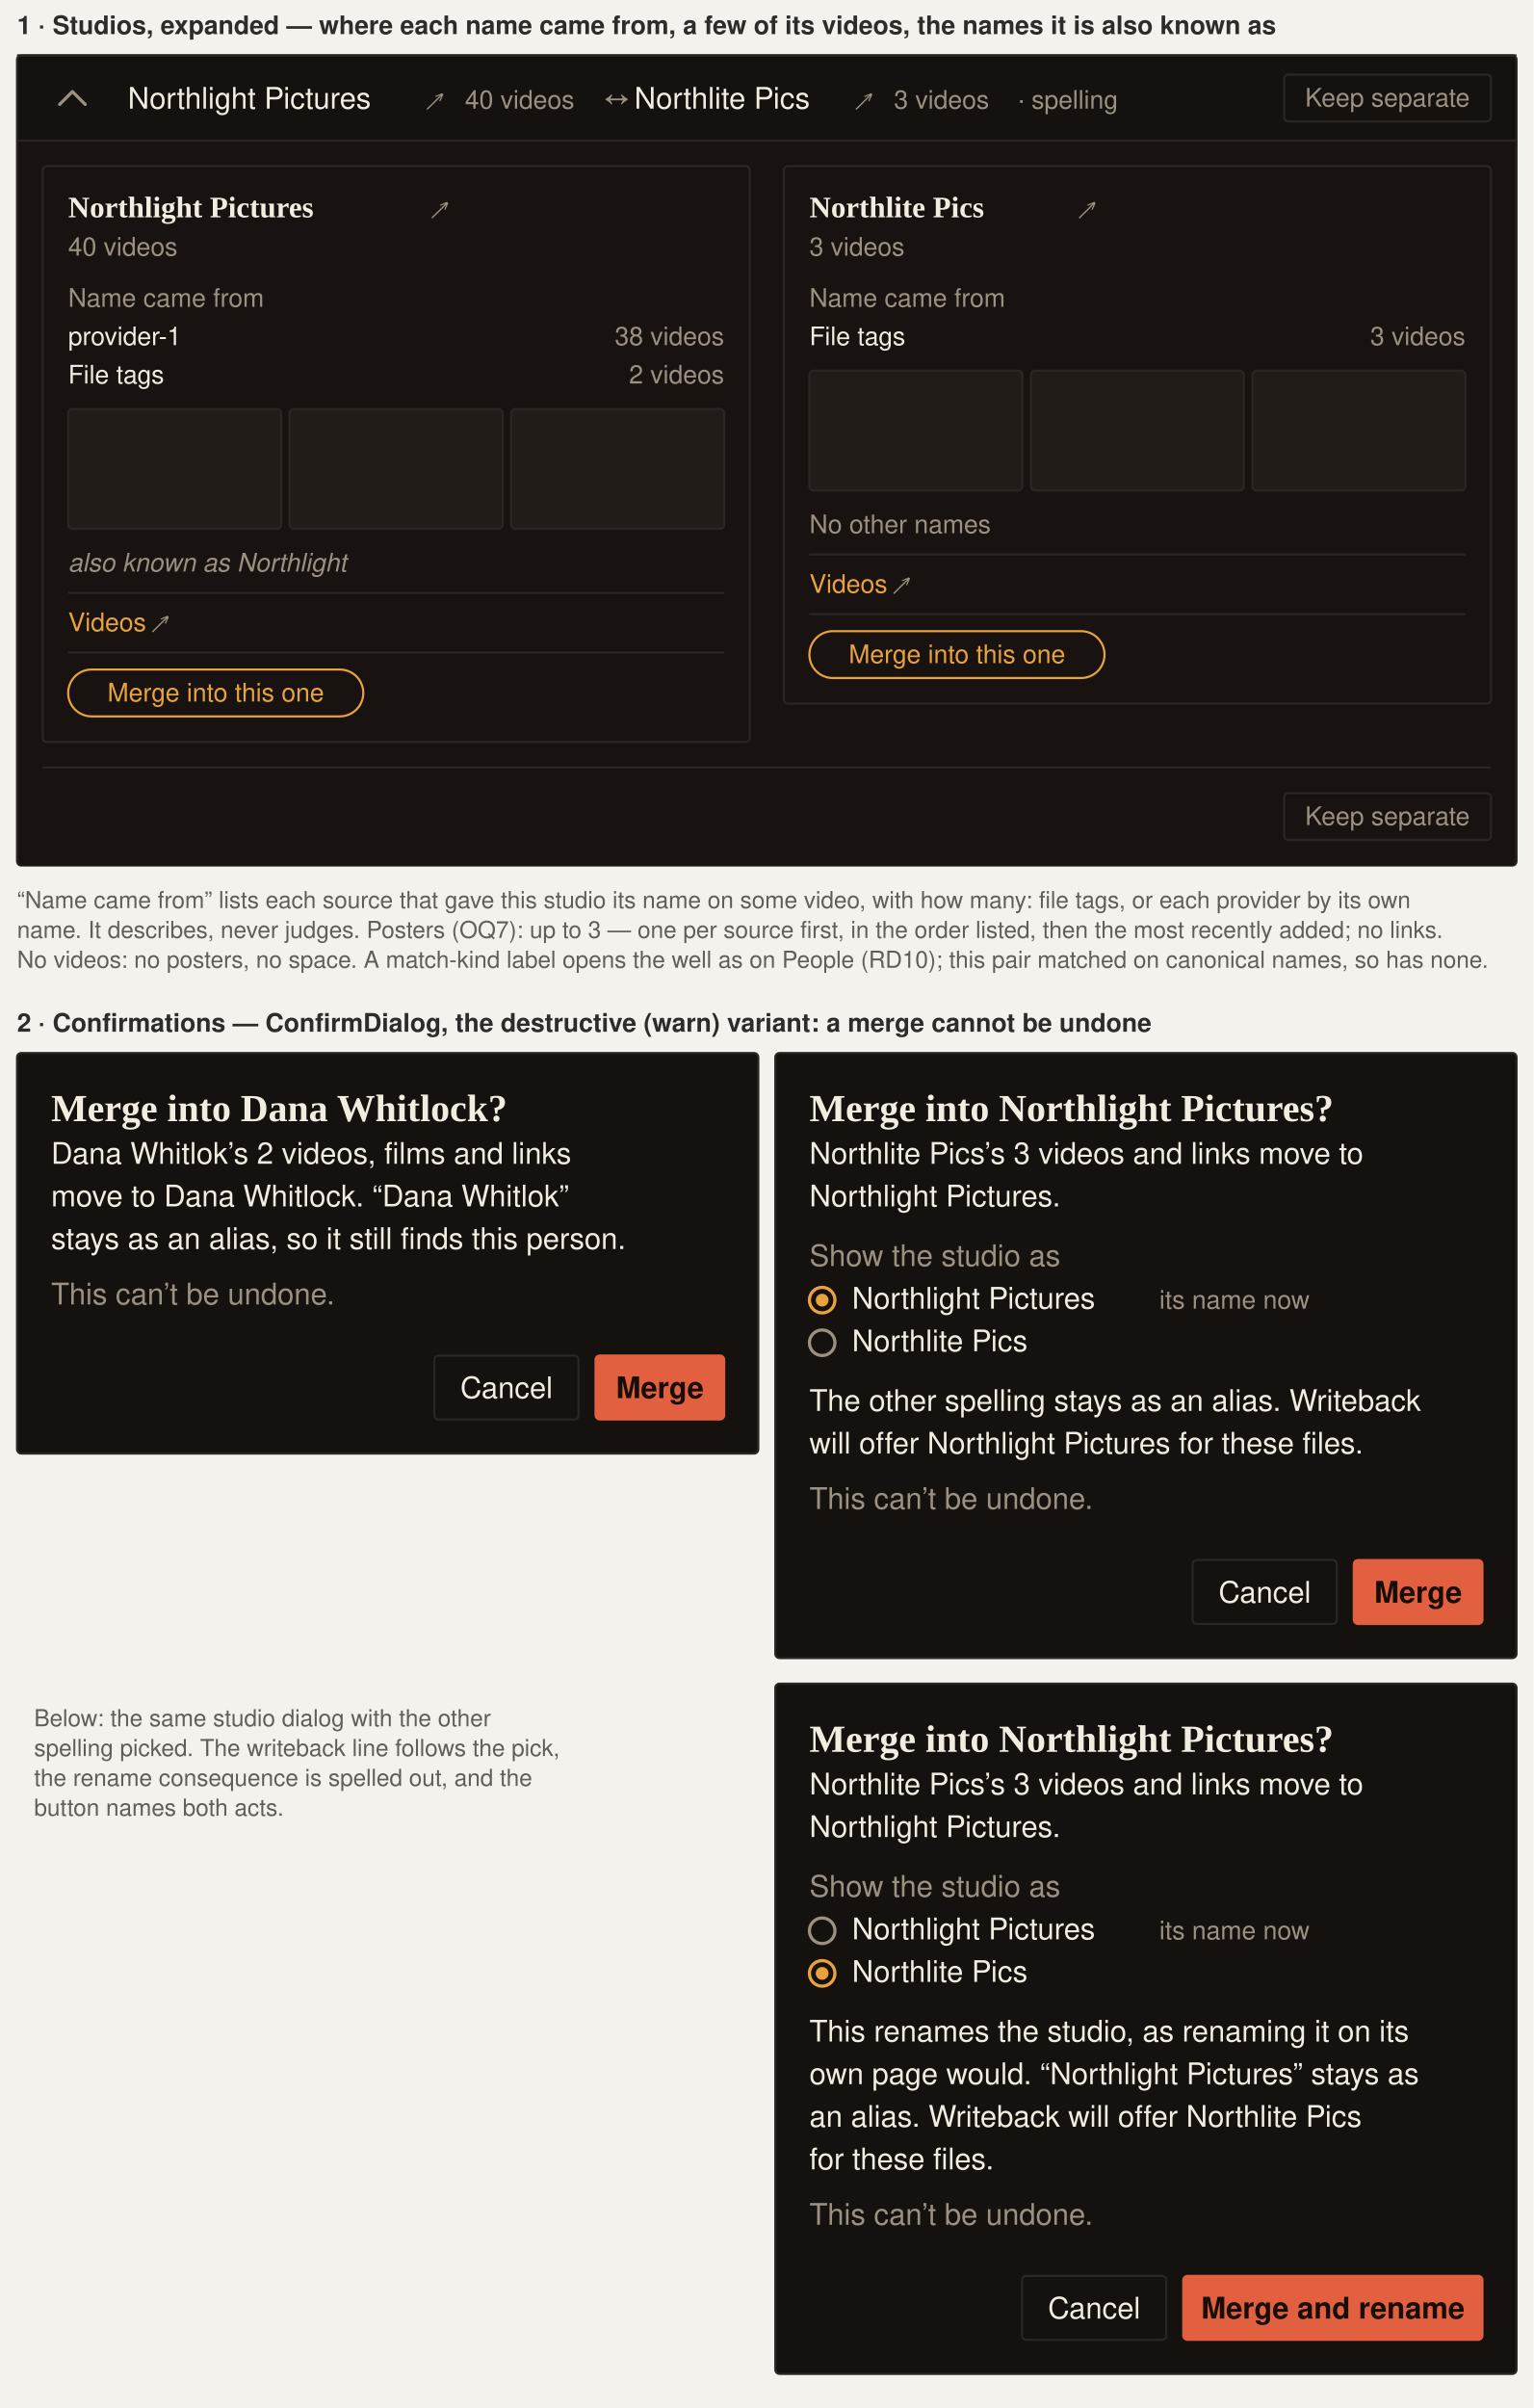
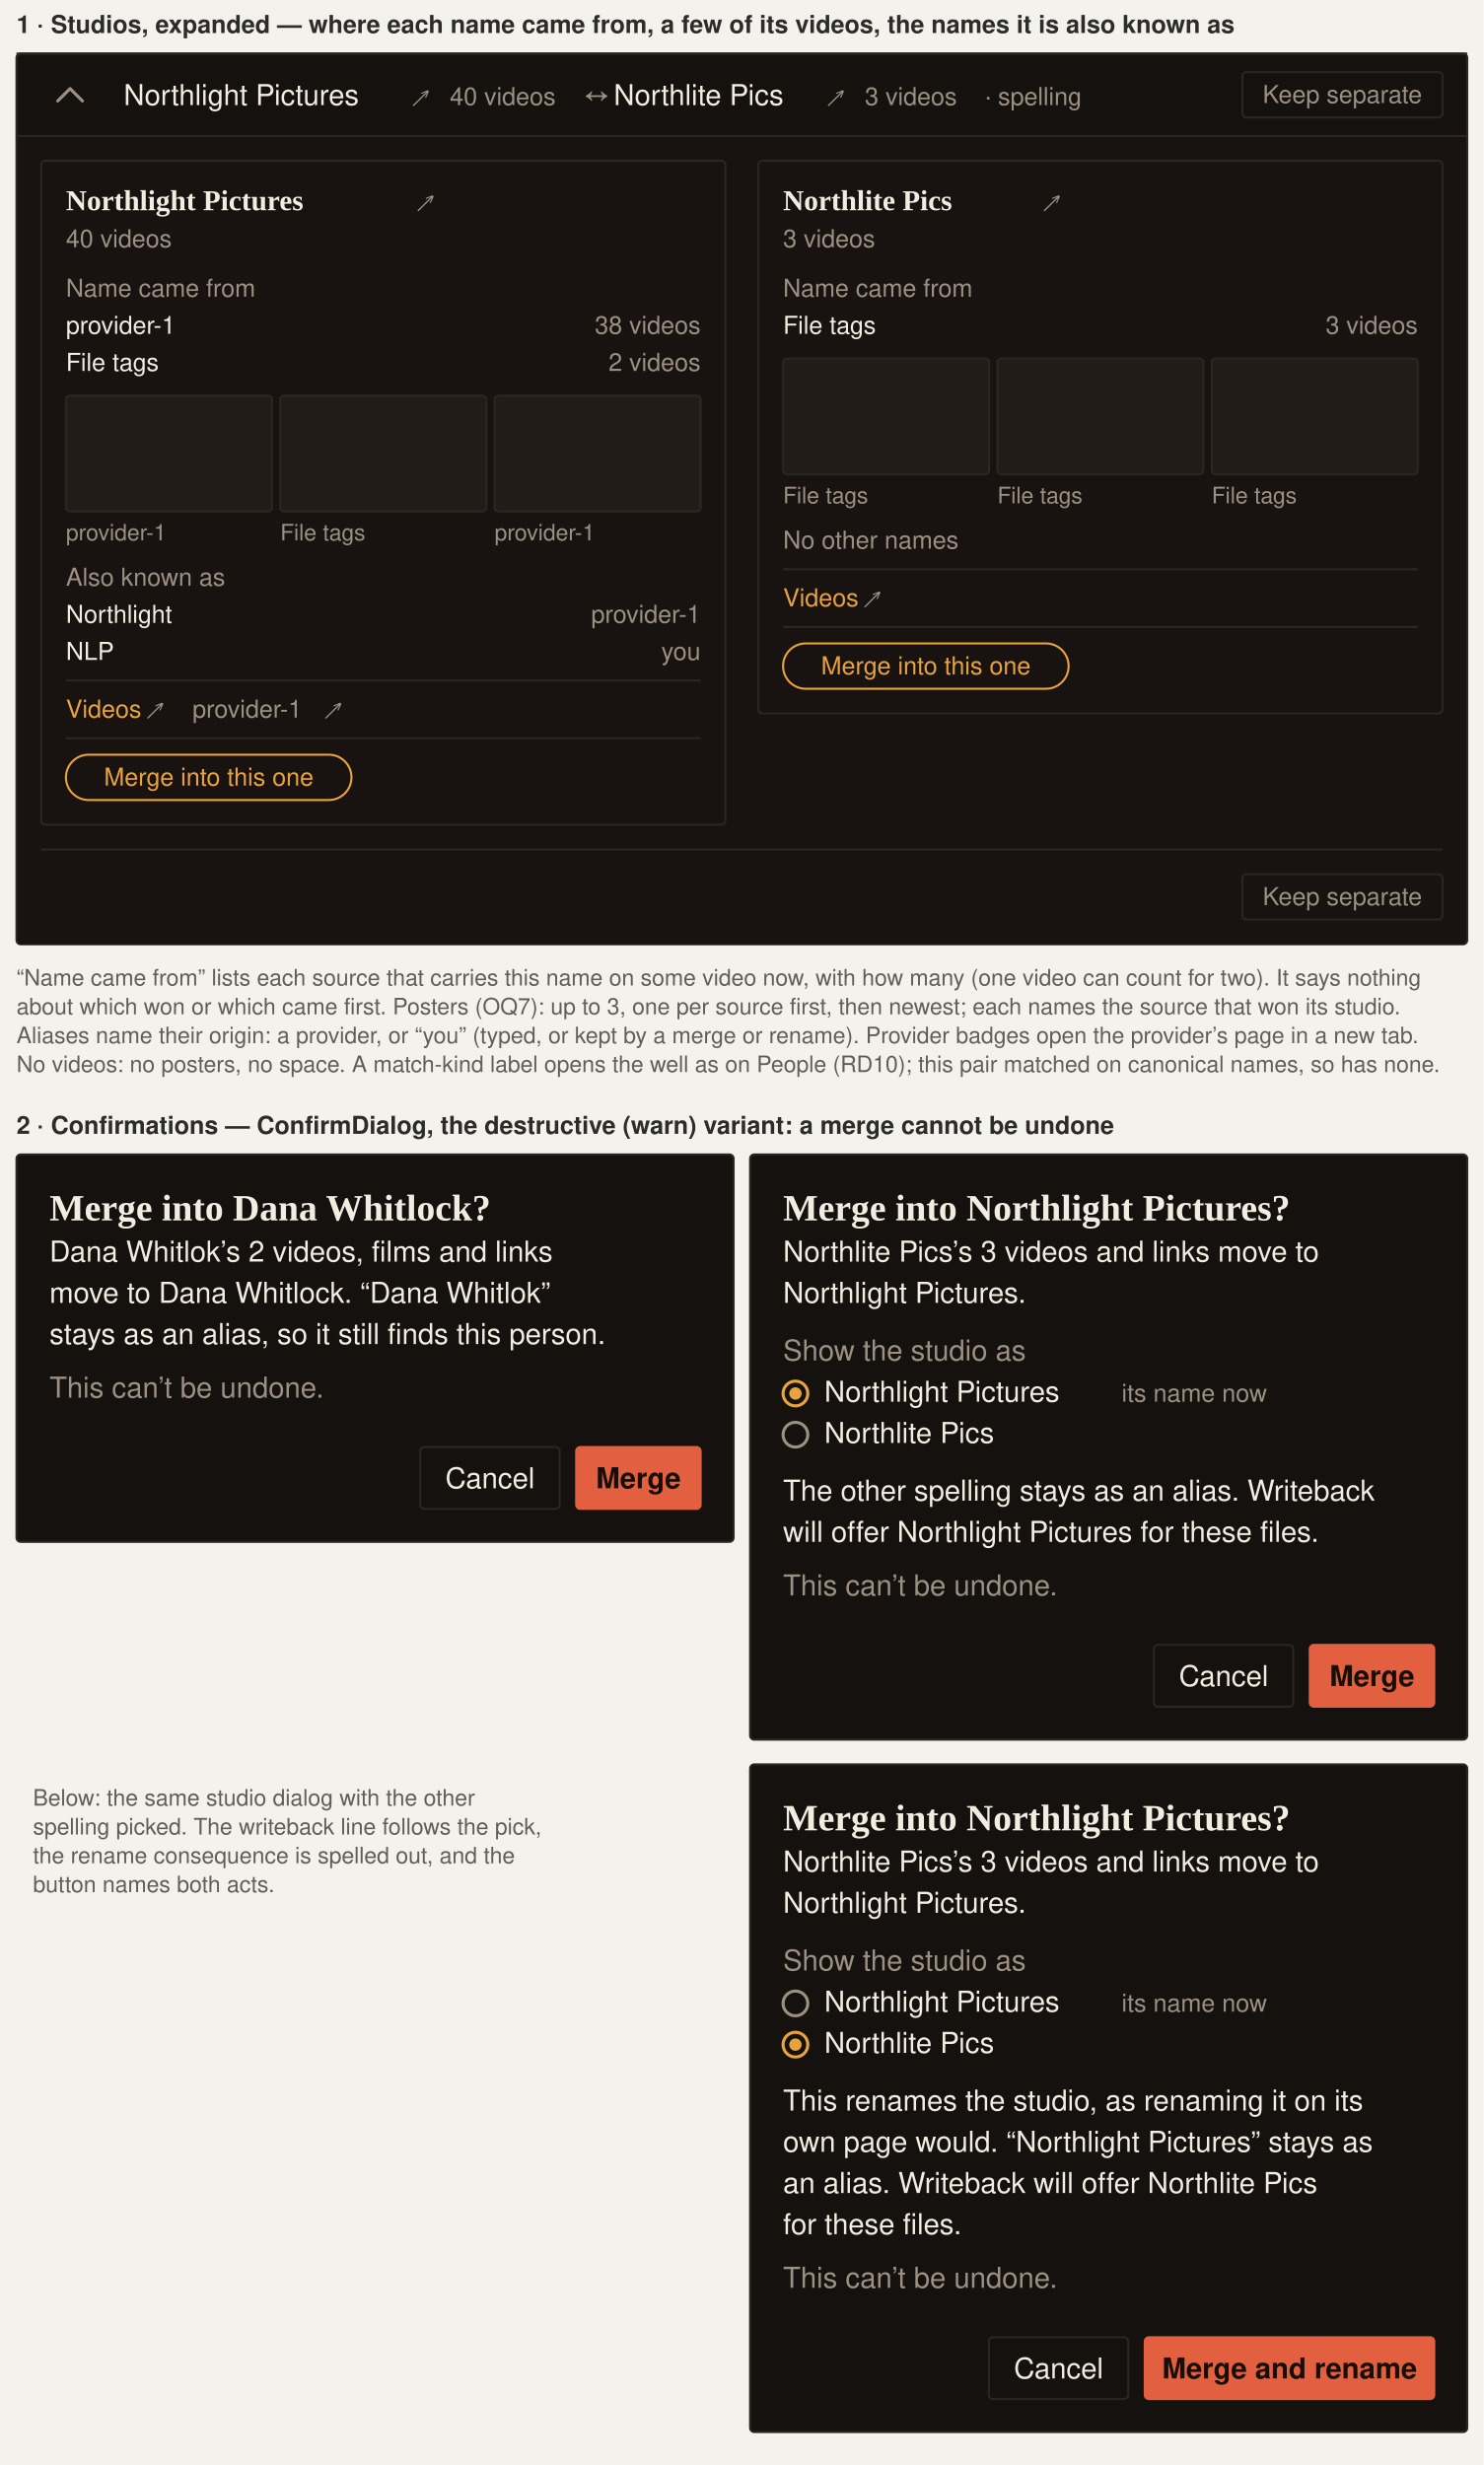
- <svg xmlns="http://www.w3.org/2000/svg" viewBox="0 0 720 1130.25" width="720" height="1130.25" role="img" aria-labelledby="t d">
+ <svg xmlns="http://www.w3.org/2000/svg" viewBox="0 0 720 1196.25" width="720" height="1196.25" role="img" aria-labelledby="t d">
  <style>
    text { font-family: -apple-system, "Segoe UI", Helvetica, Arial, sans-serif; }
    .cap { font-size: 11px; fill: #5f5e5a; }
    .ttl { font-size: 12px; font-weight: 600; fill: #2c2c2a; }
    .serif { font-family: Georgia, "Times New Roman", serif; font-weight: 600; }
    .ink { fill: #f3ece1; } .muted { fill: #9b9082; } .accent { fill: #e8a33d; } .warn { fill: #e2603f; } .wai { fill: #170e08; }
    .s11 { font-size: 11px; } .s12 { font-size: 12px; } .s14 { font-size: 14px; } .s18 { font-size: 18px; }
    .it { font-style: italic; } .b { font-weight: 600; } .num { font-variant-numeric: tabular-nums; }
  </style>
-   <rect width="720" height="1130.25" fill="#f4f2ec" />
+   <rect width="720" height="1196.25" fill="#f4f2ec" />
  <text x="8.0" y="16" class="ttl">1 · Studios, expanded — where each name came from, a few of its videos, the names it is also known as</text>
-   <rect x="8" y="26" width="704" height="380.25" rx="2" fill="#15110e" stroke="#2a2622" stroke-width="1" />
+   <rect x="8" y="26" width="704" height="432.25" rx="2" fill="#15110e" stroke="#2a2622" stroke-width="1" />
  <line x1="8" y1="26" x2="712" y2="26" stroke="#2a2622" stroke-width="1" />
  <path d="M28 49l6 -6 6 6" fill="none" stroke="#9b9082" stroke-width="1.5" stroke-linecap="round" stroke-linejoin="round" />
  <text x="60.0" y="51" class="s14 ink">Northlight Pictures</text>
  <text x="200.3" y="51" class="s11 muted">↗</text>
  <text x="218.3" y="51" class="s12 muted">40 videos</text>
  <text x="282.5" y="51" class="s14 muted">↔</text>
  <text x="297.8" y="51" class="s14 ink">Northlite Pics</text>
  <text x="401.7" y="51" class="s11 muted">↗</text>
  <text x="419.7" y="51" class="s12 muted">3 videos</text>
  <text x="477.6" y="51" class="s12 muted">· spelling</text>
  <rect x="602.88" y="35" width="97.12" height="22" rx="2" fill="none" stroke="#2a2622" stroke-width="1" />
  <text x="651.4" y="50" class="s12 muted" text-anchor="middle">Keep separate</text>
-   <rect x="9" y="66" width="702" height="340.25" fill="#181310" />
+   <rect x="9" y="66" width="702" height="392.25" fill="#181310" />
  <text x="32.0" y="102" class="s14 ink serif">Northlight Pictures</text>
  <text x="202.6" y="102" class="s11 muted">↗</text>
  <text x="32.0" y="120" class="s12 muted">40 videos</text>
  <text x="32.0" y="144" class="s12 muted">Name came from</text>
  <text x="32.0" y="162" class="s12 ink">provider-1</text>
  <text x="340.0" y="162" class="s12 muted" text-anchor="end">38 videos</text>
  <text x="32.0" y="180" class="s12 ink">File tags</text>
  <text x="340.0" y="180" class="s12 muted" text-anchor="end">2 videos</text>
  <rect x="32.0" y="192" width="100.0" height="56.2" rx="2" fill="#221c18" stroke="#2a2622" stroke-width="1" />
+   <text x="32.0" y="262.25" class="s11 muted">provider-1</text>
  <rect x="136.0" y="192" width="100.0" height="56.2" rx="2" fill="#221c18" stroke="#2a2622" stroke-width="1" />
+   <text x="136.0" y="262.25" class="s11 muted">File tags</text>
  <rect x="240.0" y="192" width="100.0" height="56.2" rx="2" fill="#221c18" stroke="#2a2622" stroke-width="1" />
-   <text x="32.0" y="268.25" class="s12 muted it">also known as Northlight</text>
-   <line x1="32" y1="278.25" x2="340" y2="278.25" stroke="#2a2622" stroke-width="1" />
-   <text x="32.0" y="296.25" class="s12 accent">Videos</text>
-   <text x="71.4" y="296.25" class="s11 muted">↗</text>
-   <line x1="32" y1="306.25" x2="340" y2="306.25" stroke="#2a2622" stroke-width="1" />
-   <rect x="32" y="314.25" width="138.56" height="22" rx="11" fill="none" stroke="#e8a33d" stroke-width="1" />
-   <text x="101.3" y="329.25" class="s12 accent" text-anchor="middle">Merge into this one</text>
-   <rect x="20" y="78" width="332" height="270.25" rx="2" fill="none" stroke="#2a2622" stroke-width="1" />
+   <text x="240.0" y="262.25" class="s11 muted">provider-1</text>
+   <text x="32.0" y="284.25" class="s12 muted">Also known as</text>
+   <text x="32.0" y="302.25" class="s12 ink">Northlight</text>
+   <text x="340.0" y="302.25" class="s12 muted" text-anchor="end">provider-1</text>
+   <text x="32.0" y="320.25" class="s12 ink">NLP</text>
+   <text x="340.0" y="320.25" class="s12 muted" text-anchor="end">you</text>
+   <line x1="32" y1="330.25" x2="340" y2="330.25" stroke="#2a2622" stroke-width="1" />
+   <text x="32.0" y="348.25" class="s12 accent">Videos</text>
+   <text x="71.4" y="348.25" class="s11 muted">↗</text>
+   <text x="93.4" y="348.25" class="s12 muted">provider-1</text>
+   <text x="157.8" y="348.25" class="s11 muted">↗</text>
+   <line x1="32" y1="358.25" x2="340" y2="358.25" stroke="#2a2622" stroke-width="1" />
+   <rect x="32" y="366.25" width="138.56" height="22" rx="11" fill="none" stroke="#e8a33d" stroke-width="1" />
+   <text x="101.3" y="381.25" class="s12 accent" text-anchor="middle">Merge into this one</text>
+   <rect x="20" y="78" width="332" height="322.25" rx="2" fill="none" stroke="#2a2622" stroke-width="1" />
  <text x="380.0" y="102" class="s14 ink serif">Northlite Pics</text>
  <text x="506.5" y="102" class="s11 muted">↗</text>
  <text x="380.0" y="120" class="s12 muted">3 videos</text>
  <text x="380.0" y="144" class="s12 muted">Name came from</text>
  <text x="380.0" y="162" class="s12 ink">File tags</text>
  <text x="688.0" y="162" class="s12 muted" text-anchor="end">3 videos</text>
  <rect x="380.0" y="174" width="100.0" height="56.2" rx="2" fill="#221c18" stroke="#2a2622" stroke-width="1" />
+   <text x="380.0" y="244.25" class="s11 muted">File tags</text>
  <rect x="484.0" y="174" width="100.0" height="56.2" rx="2" fill="#221c18" stroke="#2a2622" stroke-width="1" />
+   <text x="484.0" y="244.25" class="s11 muted">File tags</text>
  <rect x="588.0" y="174" width="100.0" height="56.2" rx="2" fill="#221c18" stroke="#2a2622" stroke-width="1" />
-   <text x="380.0" y="250.25" class="s12 muted">No other names</text>
-   <line x1="380" y1="260.25" x2="688" y2="260.25" stroke="#2a2622" stroke-width="1" />
-   <text x="380.0" y="278.25" class="s12 accent">Videos</text>
-   <text x="419.4" y="278.25" class="s11 muted">↗</text>
-   <line x1="380" y1="288.25" x2="688" y2="288.25" stroke="#2a2622" stroke-width="1" />
-   <rect x="380" y="296.25" width="138.56" height="22" rx="11" fill="none" stroke="#e8a33d" stroke-width="1" />
-   <text x="449.3" y="311.25" class="s12 accent" text-anchor="middle">Merge into this one</text>
-   <rect x="368" y="78" width="332" height="252.25" rx="2" fill="none" stroke="#2a2622" stroke-width="1" />
-   <line x1="20" y1="360.25" x2="700" y2="360.25" stroke="#2a2622" stroke-width="1" />
-   <rect x="602.88" y="372.25" width="97.12" height="22" rx="2" fill="none" stroke="#2a2622" stroke-width="1" />
-   <text x="651.4" y="387.25" class="s12 muted" text-anchor="middle">Keep separate</text>
+   <text x="588.0" y="244.25" class="s11 muted">File tags</text>
+   <text x="380.0" y="266.25" class="s12 muted">No other names</text>
+   <line x1="380" y1="276.25" x2="688" y2="276.25" stroke="#2a2622" stroke-width="1" />
+   <text x="380.0" y="294.25" class="s12 accent">Videos</text>
+   <text x="419.4" y="294.25" class="s11 muted">↗</text>
+   <line x1="380" y1="304.25" x2="688" y2="304.25" stroke="#2a2622" stroke-width="1" />
+   <rect x="380" y="312.25" width="138.56" height="22" rx="11" fill="none" stroke="#e8a33d" stroke-width="1" />
+   <text x="449.3" y="327.25" class="s12 accent" text-anchor="middle">Merge into this one</text>
+   <rect x="368" y="78" width="332" height="268.25" rx="2" fill="none" stroke="#2a2622" stroke-width="1" />
+   <line x1="20" y1="412.25" x2="700" y2="412.25" stroke="#2a2622" stroke-width="1" />
+   <rect x="602.88" y="424.25" width="97.12" height="22" rx="2" fill="none" stroke="#2a2622" stroke-width="1" />
+   <text x="651.4" y="439.25" class="s12 muted" text-anchor="middle">Keep separate</text>
  <line x1="8" y1="66" x2="712" y2="66" stroke="#2a2622" stroke-width="1" />
-   <text x="8.0" y="426.25" class="cap">“Name came from” lists each source that gave this studio its name on some video, with how many: file tags, or each provider by its own</text>
-   <text x="8.0" y="440.25" class="cap">name. It describes, never judges. Posters (OQ7): up to 3 — one per source first, in the order listed, then the most recently added; no links.</text>
-   <text x="8.0" y="454.25" class="cap">No videos: no posters, no space. A match-kind label opens the well as on People (RD10); this pair matched on canonical names, so has none.</text>
-   <text x="8.0" y="484.25" class="ttl">2 · Confirmations — ConfirmDialog, the destructive (warn) variant: a merge cannot be undone</text>
-   <rect x="8" y="494.25" width="348" height="188.0" rx="2" fill="#15110e" stroke="#2a2622" stroke-width="1" />
-   <text x="24.0" y="526.25" class="s18 ink serif">Merge into Dana Whitlock?</text>
-   <text x="24.0" y="546.25" class="s14 ink">Dana Whitlok’s 2 videos, films and links</text>
-   <text x="24.0" y="566.25" class="s14 ink">move to Dana Whitlock. “Dana Whitlok”</text>
-   <text x="24.0" y="586.25" class="s14 ink">stays as an alias, so it still finds this person.</text>
-   <text x="24.0" y="612.25" class="s14 muted">This can’t be undone.</text>
-   <rect x="279.6" y="636.25" width="60.4" height="30" rx="2" fill="#e2603f" stroke="#e2603f" stroke-width="1" />
-   <text x="309.8" y="656.25" class="s14 wai b" text-anchor="middle">Merge</text>
-   <rect x="203.92" y="636.25" width="67.68" height="30" rx="2" fill="none" stroke="#2a2622" stroke-width="1" />
-   <text x="237.8" y="656.25" class="s14 ink" text-anchor="middle">Cancel</text>
-   <rect x="364" y="494.25" width="348" height="284.0" rx="2" fill="#15110e" stroke="#2a2622" stroke-width="1" />
-   <text x="380.0" y="526.25" class="s18 ink serif">Merge into Northlight Pictures?</text>
-   <text x="380.0" y="546.25" class="s14 ink">Northlite Pics’s 3 videos and links move to</text>
-   <text x="380.0" y="566.25" class="s14 ink">Northlight Pictures.</text>
-   <text x="380.0" y="594.25" class="s14 muted">Show the studio as</text>
-   <circle cx="386" cy="610.25" r="6" fill="none" stroke="#e8a33d" stroke-width="1.5" />
-   <circle cx="386" cy="610.25" r="3" fill="#e8a33d" />
-   <text x="400.0" y="614.25" class="s14 ink">Northlight Pictures</text>
-   <text x="544.3" y="614.25" class="s12 muted">its name now</text>
-   <circle cx="386" cy="630.25" r="6" fill="none" stroke="#9b9082" stroke-width="1.5" />
-   <text x="400.0" y="634.25" class="s14 ink">Northlite Pics</text>
-   <text x="380.0" y="662.25" class="s14 ink">The other spelling stays as an alias. Writeback</text>
-   <text x="380.0" y="682.25" class="s14 ink">will offer Northlight Pictures for these files.</text>
-   <text x="380.0" y="708.25" class="s14 muted">This can’t be undone.</text>
-   <rect x="635.6" y="732.25" width="60.4" height="30" rx="2" fill="#e2603f" stroke="#e2603f" stroke-width="1" />
-   <text x="665.8" y="752.25" class="s14 wai b" text-anchor="middle">Merge</text>
-   <rect x="559.92" y="732.25" width="67.68" height="30" rx="2" fill="none" stroke="#2a2622" stroke-width="1" />
-   <text x="593.8" y="752.25" class="s14 ink" text-anchor="middle">Cancel</text>
-   <rect x="364" y="790.25" width="348" height="324.0" rx="2" fill="#15110e" stroke="#2a2622" stroke-width="1" />
-   <text x="380.0" y="822.25" class="s18 ink serif">Merge into Northlight Pictures?</text>
-   <text x="380.0" y="842.25" class="s14 ink">Northlite Pics’s 3 videos and links move to</text>
-   <text x="380.0" y="862.25" class="s14 ink">Northlight Pictures.</text>
-   <text x="380.0" y="890.25" class="s14 muted">Show the studio as</text>
-   <circle cx="386" cy="906.25" r="6" fill="none" stroke="#9b9082" stroke-width="1.5" />
-   <text x="400.0" y="910.25" class="s14 ink">Northlight Pictures</text>
-   <text x="544.3" y="910.25" class="s12 muted">its name now</text>
-   <circle cx="386" cy="926.25" r="6" fill="none" stroke="#e8a33d" stroke-width="1.5" />
-   <circle cx="386" cy="926.25" r="3" fill="#e8a33d" />
-   <text x="400.0" y="930.25" class="s14 ink">Northlite Pics</text>
-   <text x="380.0" y="958.25" class="s14 ink">This renames the studio, as renaming it on its</text>
-   <text x="380.0" y="978.25" class="s14 ink">own page would. “Northlight Pictures” stays as</text>
-   <text x="380.0" y="998.25" class="s14 ink">an alias. Writeback will offer Northlite Pics</text>
-   <text x="380.0" y="1018.25" class="s14 ink">for these files.</text>
-   <text x="380.0" y="1044.25" class="s14 muted">This can’t be undone.</text>
-   <rect x="555.52" y="1068.25" width="140.48" height="30" rx="2" fill="#e2603f" stroke="#e2603f" stroke-width="1" />
-   <text x="625.8" y="1088.25" class="s14 wai b" text-anchor="middle">Merge and rename</text>
-   <rect x="479.84" y="1068.25" width="67.68" height="30" rx="2" fill="none" stroke="#2a2622" stroke-width="1" />
-   <text x="513.7" y="1088.25" class="s14 ink" text-anchor="middle">Cancel</text>
-   <text x="16.0" y="810.25" class="cap">Below: the same studio dialog with the other</text>
-   <text x="16.0" y="824.25" class="cap">spelling picked. The writeback line follows the pick,</text>
-   <text x="16.0" y="838.25" class="cap">the rename consequence is spelled out, and the</text>
-   <text x="16.0" y="852.25" class="cap">button names both acts.</text>
+   <text x="8.0" y="478.25" class="cap">“Name came from” lists each source that carries this name on some video now, with how many (one video can count for two). It says nothing</text>
+   <text x="8.0" y="492.25" class="cap">about which won or which came first. Posters (OQ7): up to 3, one per source first, then newest; each names the source that won its studio.</text>
+   <text x="8.0" y="506.25" class="cap">Aliases name their origin: a provider, or “you” (typed, or kept by a merge or rename). Provider badges open the provider’s page in a new tab.</text>
+   <text x="8.0" y="520.25" class="cap">No videos: no posters, no space. A match-kind label opens the well as on People (RD10); this pair matched on canonical names, so has none.</text>
+   <text x="8.0" y="550.25" class="ttl">2 · Confirmations — ConfirmDialog, the destructive (warn) variant: a merge cannot be undone</text>
+   <rect x="8" y="560.25" width="348" height="188.0" rx="2" fill="#15110e" stroke="#2a2622" stroke-width="1" />
+   <text x="24.0" y="592.25" class="s18 ink serif">Merge into Dana Whitlock?</text>
+   <text x="24.0" y="612.25" class="s14 ink">Dana Whitlok’s 2 videos, films and links</text>
+   <text x="24.0" y="632.25" class="s14 ink">move to Dana Whitlock. “Dana Whitlok”</text>
+   <text x="24.0" y="652.25" class="s14 ink">stays as an alias, so it still finds this person.</text>
+   <text x="24.0" y="678.25" class="s14 muted">This can’t be undone.</text>
+   <rect x="279.6" y="702.25" width="60.4" height="30" rx="2" fill="#e2603f" stroke="#e2603f" stroke-width="1" />
+   <text x="309.8" y="722.25" class="s14 wai b" text-anchor="middle">Merge</text>
+   <rect x="203.92" y="702.25" width="67.68" height="30" rx="2" fill="none" stroke="#2a2622" stroke-width="1" />
+   <text x="237.8" y="722.25" class="s14 ink" text-anchor="middle">Cancel</text>
+   <rect x="364" y="560.25" width="348" height="284.0" rx="2" fill="#15110e" stroke="#2a2622" stroke-width="1" />
+   <text x="380.0" y="592.25" class="s18 ink serif">Merge into Northlight Pictures?</text>
+   <text x="380.0" y="612.25" class="s14 ink">Northlite Pics’s 3 videos and links move to</text>
+   <text x="380.0" y="632.25" class="s14 ink">Northlight Pictures.</text>
+   <text x="380.0" y="660.25" class="s14 muted">Show the studio as</text>
+   <circle cx="386" cy="676.25" r="6" fill="none" stroke="#e8a33d" stroke-width="1.5" />
+   <circle cx="386" cy="676.25" r="3" fill="#e8a33d" />
+   <text x="400.0" y="680.25" class="s14 ink">Northlight Pictures</text>
+   <text x="544.3" y="680.25" class="s12 muted">its name now</text>
+   <circle cx="386" cy="696.25" r="6" fill="none" stroke="#9b9082" stroke-width="1.5" />
+   <text x="400.0" y="700.25" class="s14 ink">Northlite Pics</text>
+   <text x="380.0" y="728.25" class="s14 ink">The other spelling stays as an alias. Writeback</text>
+   <text x="380.0" y="748.25" class="s14 ink">will offer Northlight Pictures for these files.</text>
+   <text x="380.0" y="774.25" class="s14 muted">This can’t be undone.</text>
+   <rect x="635.6" y="798.25" width="60.4" height="30" rx="2" fill="#e2603f" stroke="#e2603f" stroke-width="1" />
+   <text x="665.8" y="818.25" class="s14 wai b" text-anchor="middle">Merge</text>
+   <rect x="559.92" y="798.25" width="67.68" height="30" rx="2" fill="none" stroke="#2a2622" stroke-width="1" />
+   <text x="593.8" y="818.25" class="s14 ink" text-anchor="middle">Cancel</text>
+   <rect x="364" y="856.25" width="348" height="324.0" rx="2" fill="#15110e" stroke="#2a2622" stroke-width="1" />
+   <text x="380.0" y="888.25" class="s18 ink serif">Merge into Northlight Pictures?</text>
+   <text x="380.0" y="908.25" class="s14 ink">Northlite Pics’s 3 videos and links move to</text>
+   <text x="380.0" y="928.25" class="s14 ink">Northlight Pictures.</text>
+   <text x="380.0" y="956.25" class="s14 muted">Show the studio as</text>
+   <circle cx="386" cy="972.25" r="6" fill="none" stroke="#9b9082" stroke-width="1.5" />
+   <text x="400.0" y="976.25" class="s14 ink">Northlight Pictures</text>
+   <text x="544.3" y="976.25" class="s12 muted">its name now</text>
+   <circle cx="386" cy="992.25" r="6" fill="none" stroke="#e8a33d" stroke-width="1.5" />
+   <circle cx="386" cy="992.25" r="3" fill="#e8a33d" />
+   <text x="400.0" y="996.25" class="s14 ink">Northlite Pics</text>
+   <text x="380.0" y="1024.25" class="s14 ink">This renames the studio, as renaming it on its</text>
+   <text x="380.0" y="1044.25" class="s14 ink">own page would. “Northlight Pictures” stays as</text>
+   <text x="380.0" y="1064.25" class="s14 ink">an alias. Writeback will offer Northlite Pics</text>
+   <text x="380.0" y="1084.25" class="s14 ink">for these files.</text>
+   <text x="380.0" y="1110.25" class="s14 muted">This can’t be undone.</text>
+   <rect x="555.52" y="1134.25" width="140.48" height="30" rx="2" fill="#e2603f" stroke="#e2603f" stroke-width="1" />
+   <text x="625.8" y="1154.25" class="s14 wai b" text-anchor="middle">Merge and rename</text>
+   <rect x="479.84" y="1134.25" width="67.68" height="30" rx="2" fill="none" stroke="#2a2622" stroke-width="1" />
+   <text x="513.7" y="1154.25" class="s14 ink" text-anchor="middle">Cancel</text>
+   <text x="16.0" y="876.25" class="cap">Below: the same studio dialog with the other</text>
+   <text x="16.0" y="890.25" class="cap">spelling picked. The writeback line follows the pick,</text>
+   <text x="16.0" y="904.25" class="cap">the rename consequence is spelled out, and the</text>
+   <text x="16.0" y="918.25" class="cap">button names both acts.</text>
</svg>
